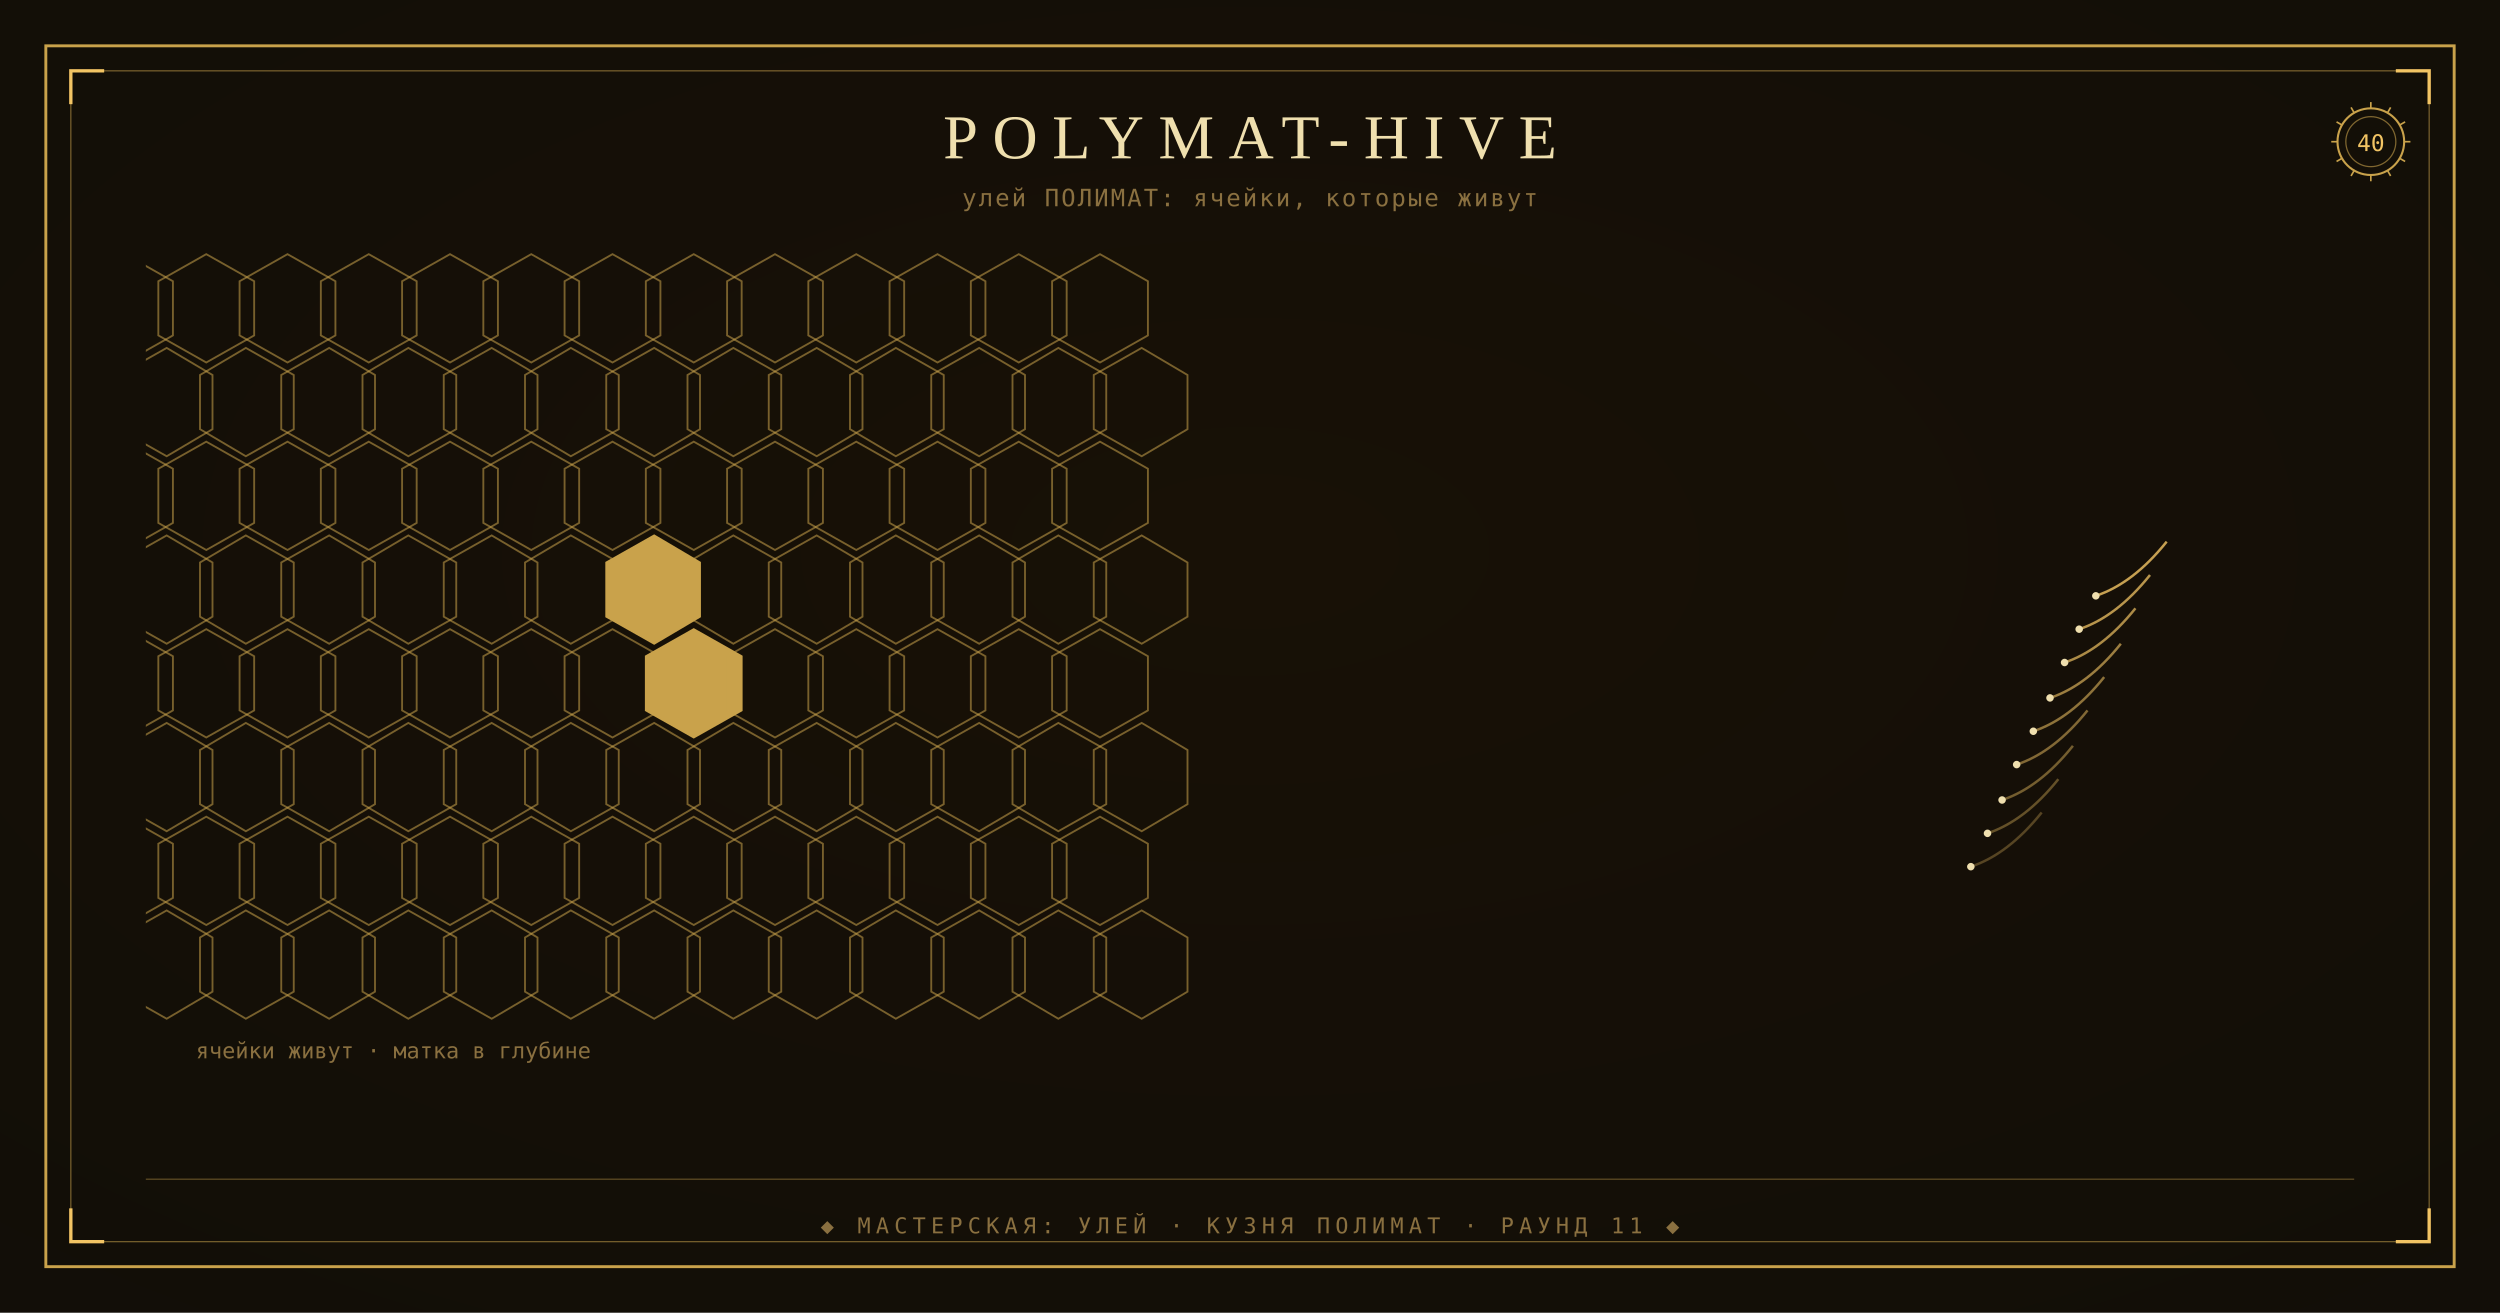
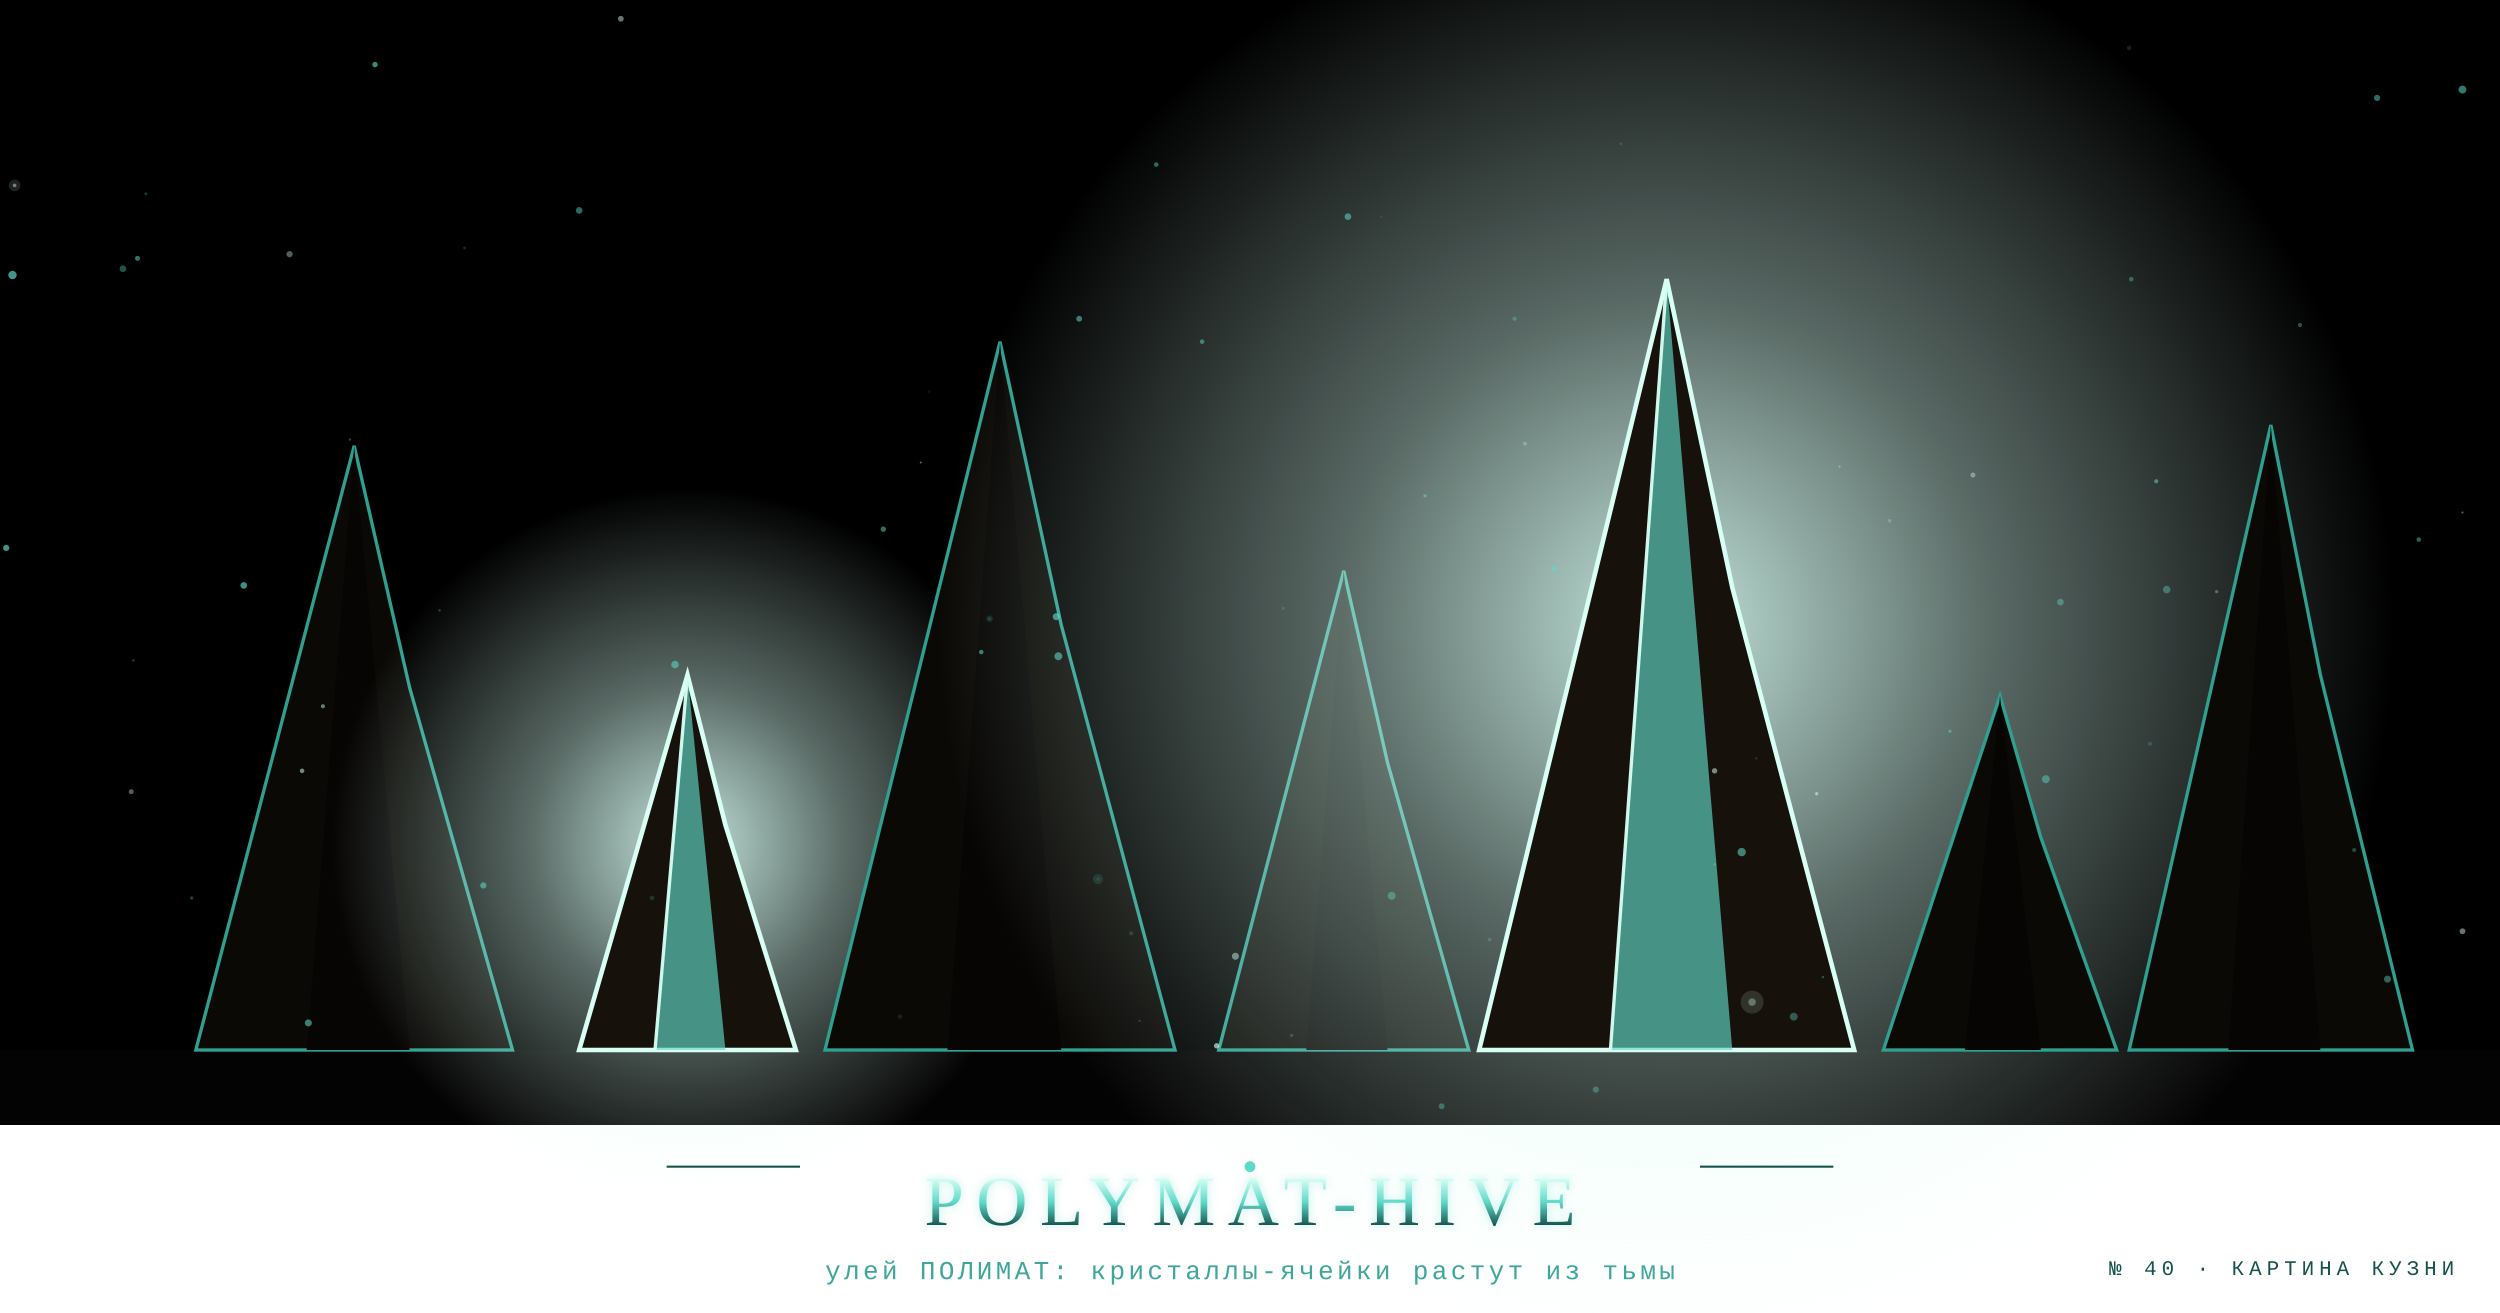
- <svg xmlns="http://www.w3.org/2000/svg" viewBox="0 0 1200 630" width="1200" height="630">
-   <rect width="1200" height="630" fill="#100D08" />
-   <radialGradient id="vig40" cx="0.5" cy="0.42" r="0.95">
-     <stop offset="0" stop-color="#181206" />
-     <stop offset="1" stop-color="#100D08" />
-   </radialGradient>
-   <rect width="1200" height="630" fill="url(#vig40)" opacity="0.9" />
-   <rect x="22" y="22" width="1156" height="586" fill="none" stroke="#C9A24B" stroke-width="1.4" />
-   <rect x="34" y="34" width="1132" height="562" fill="none" stroke="#C9A24B" stroke-width="0.6" opacity="0.55" />
-   <path d="M 34 50 L 34 34 L 50 34" fill="none" stroke="#F2C464" stroke-width="1.6" />
-   <path d="M 1166 50 L 1166 34 L 1150 34" fill="none" stroke="#F2C464" stroke-width="1.6" />
-   <path d="M 34 580 L 34 596 L 50 596" fill="none" stroke="#F2C464" stroke-width="1.6" />
-   <path d="M 1166 580 L 1166 596 L 1150 596" fill="none" stroke="#F2C464" stroke-width="1.6" />
-   <text x="600.0" y="76" text-anchor="middle" font-family="Georgia, 'Times New Roman', serif" font-size="30" fill="#EFDFAE" letter-spacing="7">POLYMAT-HIVE</text>
-   <text x="600.0" y="99" text-anchor="middle" font-family="'Cascadia Mono', ui-monospace, Consolas, monospace" font-size="11.5" fill="#8A7040" letter-spacing="1">улей ПОЛИМАТ: ячейки, которые живут</text>
-   <g transform="translate(1138,68)">
-     <circle r="16" fill="none" stroke="#C9A24B" stroke-width="1" />
-     <circle r="12" fill="none" stroke="#C9A24B" stroke-width="0.6" opacity="0.6" />
-     <text y="4.5" text-anchor="middle" font-family="'Cascadia Mono', ui-monospace, Consolas, monospace" font-size="11" fill="#F2C464">40</text>
-     <g stroke="#C9A24B" stroke-width="0.8">
-       <line x1="0" y1="-19" x2="0" y2="-16" transform="rotate(0)" />
-       <line x1="0" y1="-19" x2="0" y2="-16" transform="rotate(30)" />
-       <line x1="0" y1="-19" x2="0" y2="-16" transform="rotate(60)" />
-       <line x1="0" y1="-19" x2="0" y2="-16" transform="rotate(90)" />
-       <line x1="0" y1="-19" x2="0" y2="-16" transform="rotate(120)" />
-       <line x1="0" y1="-19" x2="0" y2="-16" transform="rotate(150)" />
-       <line x1="0" y1="-19" x2="0" y2="-16" transform="rotate(180)" />
-       <line x1="0" y1="-19" x2="0" y2="-16" transform="rotate(210)" />
-       <line x1="0" y1="-19" x2="0" y2="-16" transform="rotate(240)" />
-       <line x1="0" y1="-19" x2="0" y2="-16" transform="rotate(270)" />
-       <line x1="0" y1="-19" x2="0" y2="-16" transform="rotate(300)" />
-       <line x1="0" y1="-19" x2="0" y2="-16" transform="rotate(330)" />
-     </g>
-   </g>
-   <line x1="70" y1="566" x2="1130" y2="566" stroke="#C9A24B" stroke-width="0.5" opacity="0.5" />
-   <text x="600.0" y="592" text-anchor="middle" font-family="'Cascadia Mono', ui-monospace, Consolas, monospace" font-size="10.5" fill="#8A7040" letter-spacing="2.5">◆ МАСТЕРСКАЯ: УЛЕЙ · КУЗНЯ ПОЛИМАТ · РАУНД 11 ◆</text>
-   <clipPath id="clip40">
-     <rect x="70" y="118" width="1060" height="404" />
-   </clipPath>
-   <g clip-path="url(#clip40)">
-     <path d="M 83 161 L 60 174 L 37 161 L 37 135 L 60 122 L 83 135 Z" fill="none" stroke="#C9A24B" stroke-width="0.9" opacity="0.55" />
-     <path d="M 122 161 L 99 174 L 76 161 L 76 135 L 99 122 L 122 135 Z" fill="none" stroke="#C9A24B" stroke-width="0.9" opacity="0.55" />
-     <path d="M 161 161 L 138 174 L 115 161 L 115 135 L 138 122 L 161 135 Z" fill="none" stroke="#C9A24B" stroke-width="0.9" opacity="0.55" />
-     <path d="M 200 161 L 177 174 L 154 161 L 154 135 L 177 122 L 200 135 Z" fill="none" stroke="#C9A24B" stroke-width="0.9" opacity="0.55" />
-     <path d="M 239 161 L 216 174 L 193 161 L 193 135 L 216 122 L 239 135 Z" fill="none" stroke="#C9A24B" stroke-width="0.9" opacity="0.55" />
-     <path d="M 278 161 L 255 174 L 232 161 L 232 135 L 255 122 L 278 135 Z" fill="none" stroke="#C9A24B" stroke-width="0.9" opacity="0.55" />
-     <path d="M 317 161 L 294 174 L 271 161 L 271 135 L 294 122 L 317 135 Z" fill="none" stroke="#C9A24B" stroke-width="0.9" opacity="0.55" />
-     <path d="M 356 161 L 333 174 L 310 161 L 310 135 L 333 122 L 356 135 Z" fill="none" stroke="#C9A24B" stroke-width="0.9" opacity="0.55" />
-     <path d="M 395 161 L 372 174 L 349 161 L 349 135 L 372 122 L 395 135 Z" fill="none" stroke="#C9A24B" stroke-width="0.9" opacity="0.55" />
-     <path d="M 434 161 L 411 174 L 388 161 L 388 135 L 411 122 L 434 135 Z" fill="none" stroke="#C9A24B" stroke-width="0.9" opacity="0.55" />
-     <path d="M 473 161 L 450 174 L 427 161 L 427 135 L 450 122 L 473 135 Z" fill="none" stroke="#C9A24B" stroke-width="0.9" opacity="0.55" />
-     <path d="M 512 161 L 489 174 L 466 161 L 466 135 L 489 122 L 512 135 Z" fill="none" stroke="#C9A24B" stroke-width="0.9" opacity="0.55" />
-     <path d="M 551 161 L 528 174 L 505 161 L 505 135 L 528 122 L 551 135 Z" fill="none" stroke="#C9A24B" stroke-width="0.9" opacity="0.55" />
-     <path d="M 102 206 L 80 219 L 57 206 L 57 180 L 80 167 L 102 180 Z" fill="none" stroke="#C9A24B" stroke-width="0.9" opacity="0.55" />
-     <path d="M 141 206 L 118 219 L 96 206 L 96 180 L 118 167 L 141 180 Z" fill="none" stroke="#C9A24B" stroke-width="0.9" opacity="0.55" />
-     <path d="M 180 206 L 158 219 L 135 206 L 135 180 L 158 167 L 180 180 Z" fill="none" stroke="#C9A24B" stroke-width="0.9" opacity="0.55" />
-     <path d="M 219 206 L 196 219 L 174 206 L 174 180 L 196 167 L 219 180 Z" fill="none" stroke="#C9A24B" stroke-width="0.9" opacity="0.55" />
-     <path d="M 258 206 L 236 219 L 213 206 L 213 180 L 236 167 L 258 180 Z" fill="none" stroke="#C9A24B" stroke-width="0.9" opacity="0.55" />
-     <path d="M 297 206 L 274 219 L 252 206 L 252 180 L 274 167 L 297 180 Z" fill="none" stroke="#C9A24B" stroke-width="0.9" opacity="0.55" />
-     <path d="M 336 206 L 314 219 L 291 206 L 291 180 L 314 167 L 336 180 Z" fill="none" stroke="#C9A24B" stroke-width="0.9" opacity="0.55" />
-     <path d="M 375 206 L 352 219 L 330 206 L 330 180 L 352 167 L 375 180 Z" fill="none" stroke="#C9A24B" stroke-width="0.9" opacity="0.55" />
-     <path d="M 414 206 L 392 219 L 369 206 L 369 180 L 392 167 L 414 180 Z" fill="none" stroke="#C9A24B" stroke-width="0.9" opacity="0.55" />
-     <path d="M 453 206 L 430 219 L 408 206 L 408 180 L 430 167 L 453 180 Z" fill="none" stroke="#C9A24B" stroke-width="0.9" opacity="0.55" />
-     <path d="M 492 206 L 470 219 L 447 206 L 447 180 L 470 167 L 492 180 Z" fill="none" stroke="#C9A24B" stroke-width="0.9" opacity="0.55" />
-     <path d="M 531 206 L 508 219 L 486 206 L 486 180 L 508 167 L 531 180 Z" fill="none" stroke="#C9A24B" stroke-width="0.9" opacity="0.55" />
-     <path d="M 570 206 L 548 219 L 525 206 L 525 180 L 548 167 L 570 180 Z" fill="none" stroke="#C9A24B" stroke-width="0.9" opacity="0.55" />
-     <path d="M 83 251 L 60 264 L 37 251 L 37 225 L 60 212 L 83 225 Z" fill="none" stroke="#C9A24B" stroke-width="0.9" opacity="0.55" />
-     <path d="M 122 251 L 99 264 L 76 251 L 76 225 L 99 212 L 122 225 Z" fill="none" stroke="#C9A24B" stroke-width="0.9" opacity="0.55" />
-     <path d="M 161 251 L 138 264 L 115 251 L 115 225 L 138 212 L 161 225 Z" fill="none" stroke="#C9A24B" stroke-width="0.9" opacity="0.55" />
-     <path d="M 200 251 L 177 264 L 154 251 L 154 225 L 177 212 L 200 225 Z" fill="none" stroke="#C9A24B" stroke-width="0.9" opacity="0.55" />
-     <path d="M 239 251 L 216 264 L 193 251 L 193 225 L 216 212 L 239 225 Z" fill="none" stroke="#C9A24B" stroke-width="0.9" opacity="0.55" />
-     <path d="M 278 251 L 255 264 L 232 251 L 232 225 L 255 212 L 278 225 Z" fill="none" stroke="#C9A24B" stroke-width="0.9" opacity="0.55" />
-     <path d="M 317 251 L 294 264 L 271 251 L 271 225 L 294 212 L 317 225 Z" fill="none" stroke="#C9A24B" stroke-width="0.9" opacity="0.55" />
-     <path d="M 356 251 L 333 264 L 310 251 L 310 225 L 333 212 L 356 225 Z" fill="none" stroke="#C9A24B" stroke-width="0.9" opacity="0.55" />
-     <path d="M 395 251 L 372 264 L 349 251 L 349 225 L 372 212 L 395 225 Z" fill="none" stroke="#C9A24B" stroke-width="0.9" opacity="0.55" />
-     <path d="M 434 251 L 411 264 L 388 251 L 388 225 L 411 212 L 434 225 Z" fill="none" stroke="#C9A24B" stroke-width="0.9" opacity="0.55" />
-     <path d="M 473 251 L 450 264 L 427 251 L 427 225 L 450 212 L 473 225 Z" fill="none" stroke="#C9A24B" stroke-width="0.9" opacity="0.55" />
-     <path d="M 512 251 L 489 264 L 466 251 L 466 225 L 489 212 L 512 225 Z" fill="none" stroke="#C9A24B" stroke-width="0.9" opacity="0.55" />
-     <path d="M 551 251 L 528 264 L 505 251 L 505 225 L 528 212 L 551 225 Z" fill="none" stroke="#C9A24B" stroke-width="0.9" opacity="0.55" />
-     <path d="M 102 296 L 80 309 L 57 296 L 57 270 L 80 257 L 102 270 Z" fill="none" stroke="#C9A24B" stroke-width="0.9" opacity="0.55" />
-     <path d="M 141 296 L 118 309 L 96 296 L 96 270 L 118 257 L 141 270 Z" fill="none" stroke="#C9A24B" stroke-width="0.9" opacity="0.55" />
-     <path d="M 180 296 L 158 309 L 135 296 L 135 270 L 158 257 L 180 270 Z" fill="none" stroke="#C9A24B" stroke-width="0.9" opacity="0.55" />
-     <path d="M 219 296 L 196 309 L 174 296 L 174 270 L 196 257 L 219 270 Z" fill="none" stroke="#C9A24B" stroke-width="0.9" opacity="0.55" />
-     <path d="M 258 296 L 236 309 L 213 296 L 213 270 L 236 257 L 258 270 Z" fill="none" stroke="#C9A24B" stroke-width="0.9" opacity="0.55" />
-     <path d="M 297 296 L 274 309 L 252 296 L 252 270 L 274 257 L 297 270 Z" fill="none" stroke="#C9A24B" stroke-width="0.9" opacity="0.55" />
-     <path d="M 336 296 L 314 309 L 291 296 L 291 270 L 314 257 L 336 270 Z" fill="#C9A24B" opacity="0.85" />
-     <path d="M 336 296 L 314 309 L 291 296 L 291 270 L 314 257 L 336 270 Z" fill="#C9A24B" stroke="#C9A24B" stroke-width="0.9" opacity="1" />
-     <path d="M 375 296 L 352 309 L 330 296 L 330 270 L 352 257 L 375 270 Z" fill="none" stroke="#C9A24B" stroke-width="0.9" opacity="0.55" />
-     <path d="M 414 296 L 392 309 L 369 296 L 369 270 L 392 257 L 414 270 Z" fill="none" stroke="#C9A24B" stroke-width="0.9" opacity="0.55" />
-     <path d="M 453 296 L 430 309 L 408 296 L 408 270 L 430 257 L 453 270 Z" fill="none" stroke="#C9A24B" stroke-width="0.9" opacity="0.55" />
-     <path d="M 492 296 L 470 309 L 447 296 L 447 270 L 470 257 L 492 270 Z" fill="none" stroke="#C9A24B" stroke-width="0.9" opacity="0.55" />
-     <path d="M 531 296 L 508 309 L 486 296 L 486 270 L 508 257 L 531 270 Z" fill="none" stroke="#C9A24B" stroke-width="0.9" opacity="0.55" />
-     <path d="M 570 296 L 548 309 L 525 296 L 525 270 L 548 257 L 570 270 Z" fill="none" stroke="#C9A24B" stroke-width="0.9" opacity="0.55" />
-     <path d="M 83 341 L 60 354 L 37 341 L 37 315 L 60 302 L 83 315 Z" fill="none" stroke="#C9A24B" stroke-width="0.9" opacity="0.55" />
-     <path d="M 122 341 L 99 354 L 76 341 L 76 315 L 99 302 L 122 315 Z" fill="none" stroke="#C9A24B" stroke-width="0.9" opacity="0.55" />
-     <path d="M 161 341 L 138 354 L 115 341 L 115 315 L 138 302 L 161 315 Z" fill="none" stroke="#C9A24B" stroke-width="0.9" opacity="0.55" />
-     <path d="M 200 341 L 177 354 L 154 341 L 154 315 L 177 302 L 200 315 Z" fill="none" stroke="#C9A24B" stroke-width="0.9" opacity="0.55" />
-     <path d="M 239 341 L 216 354 L 193 341 L 193 315 L 216 302 L 239 315 Z" fill="none" stroke="#C9A24B" stroke-width="0.9" opacity="0.55" />
-     <path d="M 278 341 L 255 354 L 232 341 L 232 315 L 255 302 L 278 315 Z" fill="none" stroke="#C9A24B" stroke-width="0.9" opacity="0.55" />
-     <path d="M 317 341 L 294 354 L 271 341 L 271 315 L 294 302 L 317 315 Z" fill="none" stroke="#C9A24B" stroke-width="0.9" opacity="0.55" />
-     <path d="M 356 341 L 333 354 L 310 341 L 310 315 L 333 302 L 356 315 Z" fill="#C9A24B" opacity="0.85" />
-     <path d="M 356 341 L 333 354 L 310 341 L 310 315 L 333 302 L 356 315 Z" fill="#C9A24B" stroke="#C9A24B" stroke-width="0.9" opacity="1" />
-     <path d="M 395 341 L 372 354 L 349 341 L 349 315 L 372 302 L 395 315 Z" fill="none" stroke="#C9A24B" stroke-width="0.9" opacity="0.55" />
-     <path d="M 434 341 L 411 354 L 388 341 L 388 315 L 411 302 L 434 315 Z" fill="none" stroke="#C9A24B" stroke-width="0.9" opacity="0.55" />
-     <path d="M 473 341 L 450 354 L 427 341 L 427 315 L 450 302 L 473 315 Z" fill="none" stroke="#C9A24B" stroke-width="0.9" opacity="0.55" />
-     <path d="M 512 341 L 489 354 L 466 341 L 466 315 L 489 302 L 512 315 Z" fill="none" stroke="#C9A24B" stroke-width="0.9" opacity="0.55" />
-     <path d="M 551 341 L 528 354 L 505 341 L 505 315 L 528 302 L 551 315 Z" fill="none" stroke="#C9A24B" stroke-width="0.9" opacity="0.55" />
-     <path d="M 102 386 L 80 399 L 57 386 L 57 360 L 80 347 L 102 360 Z" fill="none" stroke="#C9A24B" stroke-width="0.9" opacity="0.55" />
-     <path d="M 141 386 L 118 399 L 96 386 L 96 360 L 118 347 L 141 360 Z" fill="none" stroke="#C9A24B" stroke-width="0.9" opacity="0.55" />
-     <path d="M 180 386 L 158 399 L 135 386 L 135 360 L 158 347 L 180 360 Z" fill="none" stroke="#C9A24B" stroke-width="0.9" opacity="0.55" />
-     <path d="M 219 386 L 196 399 L 174 386 L 174 360 L 196 347 L 219 360 Z" fill="none" stroke="#C9A24B" stroke-width="0.9" opacity="0.55" />
-     <path d="M 258 386 L 236 399 L 213 386 L 213 360 L 236 347 L 258 360 Z" fill="none" stroke="#C9A24B" stroke-width="0.9" opacity="0.55" />
-     <path d="M 297 386 L 274 399 L 252 386 L 252 360 L 274 347 L 297 360 Z" fill="none" stroke="#C9A24B" stroke-width="0.9" opacity="0.55" />
-     <path d="M 336 386 L 314 399 L 291 386 L 291 360 L 314 347 L 336 360 Z" fill="none" stroke="#C9A24B" stroke-width="0.9" opacity="0.55" />
-     <path d="M 375 386 L 352 399 L 330 386 L 330 360 L 352 347 L 375 360 Z" fill="none" stroke="#C9A24B" stroke-width="0.9" opacity="0.55" />
-     <path d="M 414 386 L 392 399 L 369 386 L 369 360 L 392 347 L 414 360 Z" fill="none" stroke="#C9A24B" stroke-width="0.9" opacity="0.55" />
-     <path d="M 453 386 L 430 399 L 408 386 L 408 360 L 430 347 L 453 360 Z" fill="none" stroke="#C9A24B" stroke-width="0.9" opacity="0.55" />
-     <path d="M 492 386 L 470 399 L 447 386 L 447 360 L 470 347 L 492 360 Z" fill="none" stroke="#C9A24B" stroke-width="0.9" opacity="0.55" />
-     <path d="M 531 386 L 508 399 L 486 386 L 486 360 L 508 347 L 531 360 Z" fill="none" stroke="#C9A24B" stroke-width="0.9" opacity="0.55" />
-     <path d="M 570 386 L 548 399 L 525 386 L 525 360 L 548 347 L 570 360 Z" fill="none" stroke="#C9A24B" stroke-width="0.9" opacity="0.55" />
-     <path d="M 83 431 L 60 444 L 37 431 L 37 405 L 60 392 L 83 405 Z" fill="none" stroke="#C9A24B" stroke-width="0.9" opacity="0.55" />
-     <path d="M 122 431 L 99 444 L 76 431 L 76 405 L 99 392 L 122 405 Z" fill="none" stroke="#C9A24B" stroke-width="0.9" opacity="0.55" />
-     <path d="M 161 431 L 138 444 L 115 431 L 115 405 L 138 392 L 161 405 Z" fill="none" stroke="#C9A24B" stroke-width="0.9" opacity="0.55" />
-     <path d="M 200 431 L 177 444 L 154 431 L 154 405 L 177 392 L 200 405 Z" fill="none" stroke="#C9A24B" stroke-width="0.9" opacity="0.55" />
-     <path d="M 239 431 L 216 444 L 193 431 L 193 405 L 216 392 L 239 405 Z" fill="none" stroke="#C9A24B" stroke-width="0.9" opacity="0.55" />
-     <path d="M 278 431 L 255 444 L 232 431 L 232 405 L 255 392 L 278 405 Z" fill="none" stroke="#C9A24B" stroke-width="0.9" opacity="0.55" />
-     <path d="M 317 431 L 294 444 L 271 431 L 271 405 L 294 392 L 317 405 Z" fill="none" stroke="#C9A24B" stroke-width="0.9" opacity="0.55" />
-     <path d="M 356 431 L 333 444 L 310 431 L 310 405 L 333 392 L 356 405 Z" fill="none" stroke="#C9A24B" stroke-width="0.9" opacity="0.55" />
-     <path d="M 395 431 L 372 444 L 349 431 L 349 405 L 372 392 L 395 405 Z" fill="none" stroke="#C9A24B" stroke-width="0.9" opacity="0.55" />
-     <path d="M 434 431 L 411 444 L 388 431 L 388 405 L 411 392 L 434 405 Z" fill="none" stroke="#C9A24B" stroke-width="0.9" opacity="0.55" />
-     <path d="M 473 431 L 450 444 L 427 431 L 427 405 L 450 392 L 473 405 Z" fill="none" stroke="#C9A24B" stroke-width="0.9" opacity="0.55" />
-     <path d="M 512 431 L 489 444 L 466 431 L 466 405 L 489 392 L 512 405 Z" fill="none" stroke="#C9A24B" stroke-width="0.9" opacity="0.55" />
-     <path d="M 551 431 L 528 444 L 505 431 L 505 405 L 528 392 L 551 405 Z" fill="none" stroke="#C9A24B" stroke-width="0.9" opacity="0.55" />
-     <path d="M 102 476 L 80 489 L 57 476 L 57 450 L 80 437 L 102 450 Z" fill="none" stroke="#C9A24B" stroke-width="0.9" opacity="0.55" />
-     <path d="M 141 476 L 118 489 L 96 476 L 96 450 L 118 437 L 141 450 Z" fill="none" stroke="#C9A24B" stroke-width="0.9" opacity="0.55" />
-     <path d="M 180 476 L 158 489 L 135 476 L 135 450 L 158 437 L 180 450 Z" fill="none" stroke="#C9A24B" stroke-width="0.9" opacity="0.55" />
-     <path d="M 219 476 L 196 489 L 174 476 L 174 450 L 196 437 L 219 450 Z" fill="none" stroke="#C9A24B" stroke-width="0.9" opacity="0.55" />
-     <path d="M 258 476 L 236 489 L 213 476 L 213 450 L 236 437 L 258 450 Z" fill="none" stroke="#C9A24B" stroke-width="0.9" opacity="0.55" />
-     <path d="M 297 476 L 274 489 L 252 476 L 252 450 L 274 437 L 297 450 Z" fill="none" stroke="#C9A24B" stroke-width="0.9" opacity="0.55" />
-     <path d="M 336 476 L 314 489 L 291 476 L 291 450 L 314 437 L 336 450 Z" fill="none" stroke="#C9A24B" stroke-width="0.9" opacity="0.55" />
-     <path d="M 375 476 L 352 489 L 330 476 L 330 450 L 352 437 L 375 450 Z" fill="none" stroke="#C9A24B" stroke-width="0.9" opacity="0.55" />
-     <path d="M 414 476 L 392 489 L 369 476 L 369 450 L 392 437 L 414 450 Z" fill="none" stroke="#C9A24B" stroke-width="0.9" opacity="0.55" />
-     <path d="M 453 476 L 430 489 L 408 476 L 408 450 L 430 437 L 453 450 Z" fill="none" stroke="#C9A24B" stroke-width="0.9" opacity="0.55" />
-     <path d="M 492 476 L 470 489 L 447 476 L 447 450 L 470 437 L 492 450 Z" fill="none" stroke="#C9A24B" stroke-width="0.9" opacity="0.55" />
-     <path d="M 531 476 L 508 489 L 486 476 L 486 450 L 508 437 L 531 450 Z" fill="none" stroke="#C9A24B" stroke-width="0.9" opacity="0.55" />
-     <path d="M 570 476 L 548 489 L 525 476 L 525 450 L 548 437 L 570 450 Z" fill="none" stroke="#C9A24B" stroke-width="0.9" opacity="0.55" />
-     <path d="M 1040 260 q -16 20 -34 26" fill="none" stroke="#F2C464" stroke-width="1.2" opacity="0.80" />
-     <circle cx="1006" cy="286" r="1.8" fill="#EFDFAE" />
-     <path d="M 1032 276 q -16 20 -34 26" fill="none" stroke="#F2C464" stroke-width="1.2" opacity="0.74" />
-     <circle cx="998" cy="302" r="1.8" fill="#EFDFAE" />
-     <path d="M 1025 292 q -16 20 -34 26" fill="none" stroke="#F2C464" stroke-width="1.2" opacity="0.68" />
-     <circle cx="991" cy="318" r="1.8" fill="#EFDFAE" />
-     <path d="M 1018 309 q -16 20 -34 26" fill="none" stroke="#F2C464" stroke-width="1.2" opacity="0.61" />
-     <circle cx="984" cy="335" r="1.8" fill="#EFDFAE" />
-     <path d="M 1010 325 q -16 20 -34 26" fill="none" stroke="#F2C464" stroke-width="1.2" opacity="0.55" />
-     <circle cx="976" cy="351" r="1.8" fill="#EFDFAE" />
-     <path d="M 1002 341 q -16 20 -34 26" fill="none" stroke="#F2C464" stroke-width="1.2" opacity="0.49" />
-     <circle cx="968" cy="367" r="1.8" fill="#EFDFAE" />
-     <path d="M 995 358 q -16 20 -34 26" fill="none" stroke="#F2C464" stroke-width="1.2" opacity="0.43" />
-     <circle cx="961" cy="384" r="1.8" fill="#EFDFAE" />
-     <path d="M 988 374 q -16 20 -34 26" fill="none" stroke="#F2C464" stroke-width="1.2" opacity="0.36" />
-     <circle cx="954" cy="400" r="1.8" fill="#EFDFAE" />
-     <path d="M 980 390 q -16 20 -34 26" fill="none" stroke="#F2C464" stroke-width="1.2" opacity="0.30" />
-     <circle cx="946" cy="416" r="1.8" fill="#EFDFAE" />
-     <text x="94" y="508" font-family="'Cascadia Mono', ui-monospace, Consolas, monospace" font-size="10.5" fill="#8A7040">ячейки живут · матка в глубине</text>
-   </g>
+ <svg xmlns="http://www.w3.org/2000/svg" viewBox="0 0 1200 630" width="1200" height="630" role="img">
+   <defs>
+     <linearGradient id="bg" x1="0" y1="0" x2="0" y2="1">
+       <stop offset="0" stop-color="#030202" />
+       <stop offset=".55" stop-color="#0A0705" />
+       <stop offset="1" stop-color="#060403" />
+     </linearGradient>
+     <radialGradient id="vig" cx=".5" cy=".46" r=".75">
+       <stop offset=".55" stop-color="#000" stop-opacity="0" />
+       <stop offset="1" stop-color="#000" stop-opacity=".82" />
+     </radialGradient>
+   </defs>
+   <rect width="1200" height="540" fill="url(#bg)" />
+   <defs>
+     <radialGradient id="gl">
+       <stop offset="0" stop-color="#5FD9C9" stop-opacity="0.8" />
+       <stop offset=".45" stop-color="#5FD9C9" stop-opacity="0.36" />
+       <stop offset="1" stop-color="#5FD9C9" stop-opacity="0" />
+     </radialGradient>
+     <radialGradient id="cr">
+       <stop offset="0" stop-color="#D8FFF4" stop-opacity="0.9" />
+       <stop offset=".45" stop-color="#D8FFF4" stop-opacity="0.41" />
+       <stop offset="1" stop-color="#D8FFF4" stop-opacity="0" />
+     </radialGradient>
+     <filter id="neb" x="-20%" y="-20%" width="140%" height="140%">
+       <feTurbulence type="fractalNoise" baseFrequency="0.005 0.007" numOctaves="4" seed="615" result="n" />
+       <feColorMatrix in="n" type="matrix" values="0 0 0 0 0.373  0 0 0 0 0.851  0 0 0 0 0.788  0 0 0 0.79 -0.27" />
+       <feGaussianBlur stdDeviation="2" />
+     </filter>
+     <filter id="neb2" x="-20%" y="-20%" width="140%" height="140%">
+       <feTurbulence type="fractalNoise" baseFrequency="0.009 0.006" numOctaves="3" seed="622" result="n" />
+       <feColorMatrix in="n" type="matrix" values="0 0 0 0 0.788  0 0 0 0 0.706  0 0 0 0 0.345  0 0 0 0.56 -0.52" />
+       <feGaussianBlur stdDeviation="1.6" />
+     </filter>
+   </defs>
+   <rect width="1200" height="540" opacity="19.25" />
+   <rect x="0" y="504" width="1200" height="36" fill="#040303" />
+   <path d="M94 504 L147.2 301.0 L170 214 L196.6 330.0 L246 504 Z" fill="#0B0906" stroke="#2FA090" stroke-width="1.6" />
+   <path d="M147.2 504 L170 214 L196.6 504 Z" fill="#070504" opacity="1" />
+   <circle cx="330.0" cy="405.0" r="171.0" fill="url(#cr)" />
+   <path d="M278 504 L314.4 378.0 L330 324 L348.2 396.0 L382 504 Z" fill="#16110A" stroke="#D8FFF4" stroke-width="2.2" />
+   <path d="M314.4 504 L330 324 L348.2 504 Z" fill="#5FD9C9" opacity="0.65" />
+   <line x1="330" y1="324" x2="314.4" y2="504" stroke="#D8FFF4" stroke-width="1.6" opacity=".95" />
+   <path d="M396 504 L454.8 266.0 L480 164 L509.4 300.0 L564 504 Z" fill="#0B0906" stroke="#2FA090" stroke-width="1.6" />
+   <path d="M454.8 504 L480 164 L509.4 504 Z" fill="#070504" opacity="1" />
+   <path d="M585 504 L627.0 343.0 L645 274 L666.0 366.0 L705 504 Z" fill="#0B0906" stroke="#2FA090" stroke-width="1.6" />
+   <path d="M627.0 504 L645 274 L666.0 504 Z" fill="#070504" opacity="1" />
+   <circle cx="800.0" cy="300.5" r="351.5" fill="url(#cr)" />
+   <path d="M710 504 L773.0 245.0 L800 134 L831.5 282.0 L890 504 Z" fill="#16110A" stroke="#D8FFF4" stroke-width="2.2" />
+   <path d="M773.0 504 L800 134 L831.5 504 Z" fill="#5FD9C9" opacity="0.65" />
+   <line x1="800" y1="134" x2="773.0" y2="504" stroke="#D8FFF4" stroke-width="1.6" opacity=".95" />
+   <path d="M904 504 L943.2 385.0 L960 334 L979.6 402.0 L1016 504 Z" fill="#0B0906" stroke="#2FA090" stroke-width="1.6" />
+   <path d="M943.2 504 L960 334 L979.6 504 Z" fill="#070504" opacity="1" />
+   <path d="M1022 504 L1069.6 294.0 L1090 204 L1113.8 324.0 L1158 504 Z" fill="#0B0906" stroke="#2FA090" stroke-width="1.6" />
+   <path d="M1069.6 504 L1090 204 L1113.8 504 Z" fill="#070504" opacity="1" />
+   <circle cx="875" cy="469" r="0.6" fill="#5FD9C9" opacity="0.33" />
+   <circle cx="947" cy="228" r="1.2" fill="#D8FFF4" opacity="0.39" />
+   <circle cx="936" cy="351" r="0.8" fill="#5FD9C9" opacity="0.46" />
+   <circle cx="117" cy="281" r="1.6" fill="#5FD9C9" opacity="0.66" />
+   <circle cx="861" cy="488" r="1.9" fill="#5FD9C9" opacity="0.37" />
+   <circle cx="211" cy="293" r="0.6" fill="#5FD9C9" opacity="0.30" />
+   <circle cx="727" cy="153" r="1.0" fill="#5FD9C9" opacity="0.32" />
+   <circle cx="1064" cy="284" r="0.8" fill="#D8FFF4" opacity="0.30" />
+   <circle cx="442" cy="222" r="0.5" fill="#5FD9C9" opacity="0.50" />
+   <circle cx="3" cy="263" r="1.5" fill="#5FD9C9" opacity="0.67" />
+   <circle cx="1035" cy="231" r="1.0" fill="#5FD9C9" opacity="0.52" />
+   <circle cx="883" cy="224" r="0.5" fill="#D8FFF4" opacity="0.36" />
+   <circle cx="527" cy="422" r="2.4" fill="#5FD9C9" opacity=".14" />
+   <circle cx="527" cy="422" r="0.8" fill="#5FD9C9" opacity="0.13" />
+   <circle cx="507" cy="296" r="1.7" fill="#5FD9C9" opacity="0.64" />
+   <circle cx="663" cy="104" r="0.6" fill="#5FD9C9" opacity="0.13" />
+   <circle cx="647" cy="104" r="1.6" fill="#5FD9C9" opacity="0.55" />
+   <circle cx="1040" cy="283" r="1.8" fill="#5FD9C9" opacity="0.39" />
+   <circle cx="547" cy="490" r="0.5" fill="#5FD9C9" opacity="0.27" />
+   <circle cx="982" cy="374" r="1.9" fill="#5FD9C9" opacity="0.46" />
+   <circle cx="148" cy="491" r="1.7" fill="#5FD9C9" opacity="0.56" />
+   <circle cx="278" cy="101" r="1.6" fill="#5FD9C9" opacity="0.48" />
+   <circle cx="584" cy="502" r="1.3" fill="#D8FFF4" opacity="0.63" />
+   <circle cx="424" cy="254" r="1.3" fill="#5FD9C9" opacity="0.50" />
+   <circle cx="823" cy="415" r="0.7" fill="#5FD9C9" opacity="0.35" />
+   <circle cx="577" cy="164" r="1.1" fill="#5FD9C9" opacity="0.49" />
+   <circle cx="1141" cy="47" r="1.5" fill="#5FD9C9" opacity="0.49" />
+   <circle cx="1182" cy="43" r="1.9" fill="#5FD9C9" opacity="0.55" />
+   <circle cx="715" cy="451" r="0.9" fill="#5FD9C9" opacity="0.26" />
+   <circle cx="555" cy="79" r="1.1" fill="#5FD9C9" opacity="0.45" />
+   <circle cx="593" cy="459" r="1.7" fill="#D8FFF4" opacity="0.46" />
+   <circle cx="1104" cy="156" r="1.0" fill="#5FD9C9" opacity="0.37" />
+   <circle cx="145" cy="370" r="1.1" fill="#D8FFF4" opacity="0.51" />
+   <circle cx="907" cy="250" r="0.9" fill="#D8FFF4" opacity="0.20" />
+   <circle cx="823" cy="370" r="1.3" fill="#D8FFF4" opacity="0.51" />
+   <circle cx="836" cy="409" r="2.0" fill="#5FD9C9" opacity="0.57" />
+   <circle cx="70" cy="93" r="0.7" fill="#5FD9C9" opacity="0.25" />
+   <circle cx="841" cy="481" r="5.5" fill="#D8FFF4" opacity=".14" />
+   <circle cx="841" cy="481" r="1.8" fill="#D8FFF4" opacity="0.33" />
+   <circle cx="92" cy="431" r="0.8" fill="#5FD9C9" opacity="0.29" />
+   <circle cx="1130" cy="408" r="1.0" fill="#5FD9C9" opacity="0.31" />
+   <circle cx="1146" cy="470" r="1.7" fill="#5FD9C9" opacity="0.44" />
+   <circle cx="1023" cy="134" r="1.1" fill="#5FD9C9" opacity="0.38" />
+   <circle cx="446" cy="188" r="0.6" fill="#5FD9C9" opacity="0.11" />
+   <circle cx="1032" cy="357" r="1.0" fill="#5FD9C9" opacity="0.20" />
+   <circle cx="684" cy="238" r="0.8" fill="#5FD9C9" opacity="0.53" />
+   <circle cx="66" cy="124" r="1.2" fill="#5FD9C9" opacity="0.52" />
+   <circle cx="766" cy="523" r="1.5" fill="#5FD9C9" opacity="0.36" />
+   <circle cx="139" cy="122" r="1.5" fill="#D8FFF4" opacity="0.37" />
+   <circle cx="518" cy="153" r="1.4" fill="#5FD9C9" opacity="0.54" />
+   <circle cx="471" cy="313" r="1.1" fill="#5FD9C9" opacity="0.54" />
+   <circle cx="475" cy="297" r="1.6" fill="#5FD9C9" opacity=".14" />
+   <circle cx="475" cy="297" r="0.5" fill="#5FD9C9" opacity="0.29" />
+   <circle cx="232" cy="425" r="1.5" fill="#5FD9C9" opacity="0.56" />
+   <circle cx="620" cy="497" r="0.8" fill="#5FD9C9" opacity="0.24" />
+   <circle cx="59" cy="129" r="1.6" fill="#5FD9C9" opacity="0.37" />
+   <circle cx="1182" cy="447" r="1.4" fill="#D8FFF4" opacity="0.46" />
+   <circle cx="746" cy="273" r="1.3" fill="#5FD9C9" opacity="0.64" />
+   <circle cx="778" cy="69" r="0.6" fill="#D8FFF4" opacity="0.14" />
+   <circle cx="180" cy="31" r="1.3" fill="#5FD9C9" opacity="0.63" />
+   <circle cx="1161" cy="259" r="1.1" fill="#5FD9C9" opacity="0.44" />
+   <circle cx="692" cy="531" r="1.4" fill="#5FD9C9" opacity="0.38" />
+   <circle cx="668" cy="430" r="1.9" fill="#5FD9C9" opacity="0.41" />
+   <circle cx="1182" cy="246" r="0.5" fill="#5FD9C9" opacity="0.51" />
+   <circle cx="543" cy="448" r="1.0" fill="#5FD9C9" opacity="0.19" />
+   <circle cx="616" cy="292" r="0.8" fill="#5FD9C9" opacity="0.18" />
+   <circle cx="63" cy="380" r="1.2" fill="#D8FFF4" opacity="0.37" />
+   <circle cx="7" cy="89" r="2.8" fill="#D8FFF4" opacity=".14" />
+   <circle cx="7" cy="89" r="0.9" fill="#D8FFF4" opacity="0.44" />
+   <circle cx="313" cy="431" r="1.1" fill="#5FD9C9" opacity="0.18" />
+   <circle cx="1022" cy="23" r="1.1" fill="#5FD9C9" opacity="0.16" />
+   <circle cx="324" cy="319" r="1.8" fill="#5FD9C9" opacity="0.56" />
+   <circle cx="64" cy="317" r="0.6" fill="#5FD9C9" opacity="0.29" />
+   <circle cx="432" cy="488" r="1.0" fill="#5FD9C9" opacity="0.14" />
+   <circle cx="298" cy="9" r="1.4" fill="#D8FFF4" opacity="0.46" />
+   <circle cx="508" cy="315" r="1.9" fill="#5FD9C9" opacity="0.58" />
+   <circle cx="155" cy="339" r="1.0" fill="#D8FFF4" opacity="0.46" />
+   <circle cx="223" cy="119" r="0.7" fill="#5FD9C9" opacity="0.20" />
+   <circle cx="843" cy="364" r="0.6" fill="#D8FFF4" opacity="0.13" />
+   <circle cx="168" cy="211" r="0.6" fill="#5FD9C9" opacity="0.32" />
+   <circle cx="732" cy="213" r="0.9" fill="#D8FFF4" opacity="0.28" />
+   <circle cx="6" cy="132" r="2.0" fill="#5FD9C9" opacity="0.69" />
+   <circle cx="872" cy="381" r="0.8" fill="#D8FFF4" opacity="0.53" />
+   <circle cx="989" cy="289" r="1.6" fill="#5FD9C9" opacity="0.41" />
+   <linearGradient id="gtxt" x1="0" y1="0" x2="0" y2="1">
+     <stop offset="0" stop-color="#D8FFF4" />
+     <stop offset=".5" stop-color="#5FD9C9" />
+     <stop offset="1" stop-color="#14524B" />
+   </linearGradient>
+   <filter id="soft">
+     <feGaussianBlur stdDeviation="2.2" />
+   </filter>
+   <line x1="320" y1="560" x2="384" y2="560" stroke="#14524B" stroke-width="1" />
+   <circle cx="600" cy="560" r="2.6" fill="#5FD9C9" />
+   <line x1="816" y1="560" x2="880" y2="560" stroke="#14524B" stroke-width="1" />
+   <text x="600.0" y="588" text-anchor="middle" font-family="Georgia,'Times New Roman',serif" font-size="34" letter-spacing="6" fill="#5FD9C9" opacity=".38" filter="url(#soft)">POLYMAT-HIVE</text>
+   <text x="600.0" y="588" text-anchor="middle" font-family="Georgia,'Times New Roman',serif" font-size="34" letter-spacing="6" fill="url(#gtxt)">POLYMAT-HIVE</text>
+   <text x="600.0" y="614" text-anchor="middle" font-family="ui-monospace,'Cascadia Mono',Consolas,'Courier New',monospace" font-size="12.5" letter-spacing="1.6" fill="#2FA090" opacity=".92">улей ПОЛИМАТ: кристаллы-ячейки растут из тьмы</text>
+   <text x="1178" y="612" text-anchor="end" font-family="ui-monospace,'Cascadia Mono',Consolas,'Courier New',monospace" font-size="10" letter-spacing="2.4" fill="#14524B">№ 40 · КАРТИНА КУЗНИ</text>
</svg>
